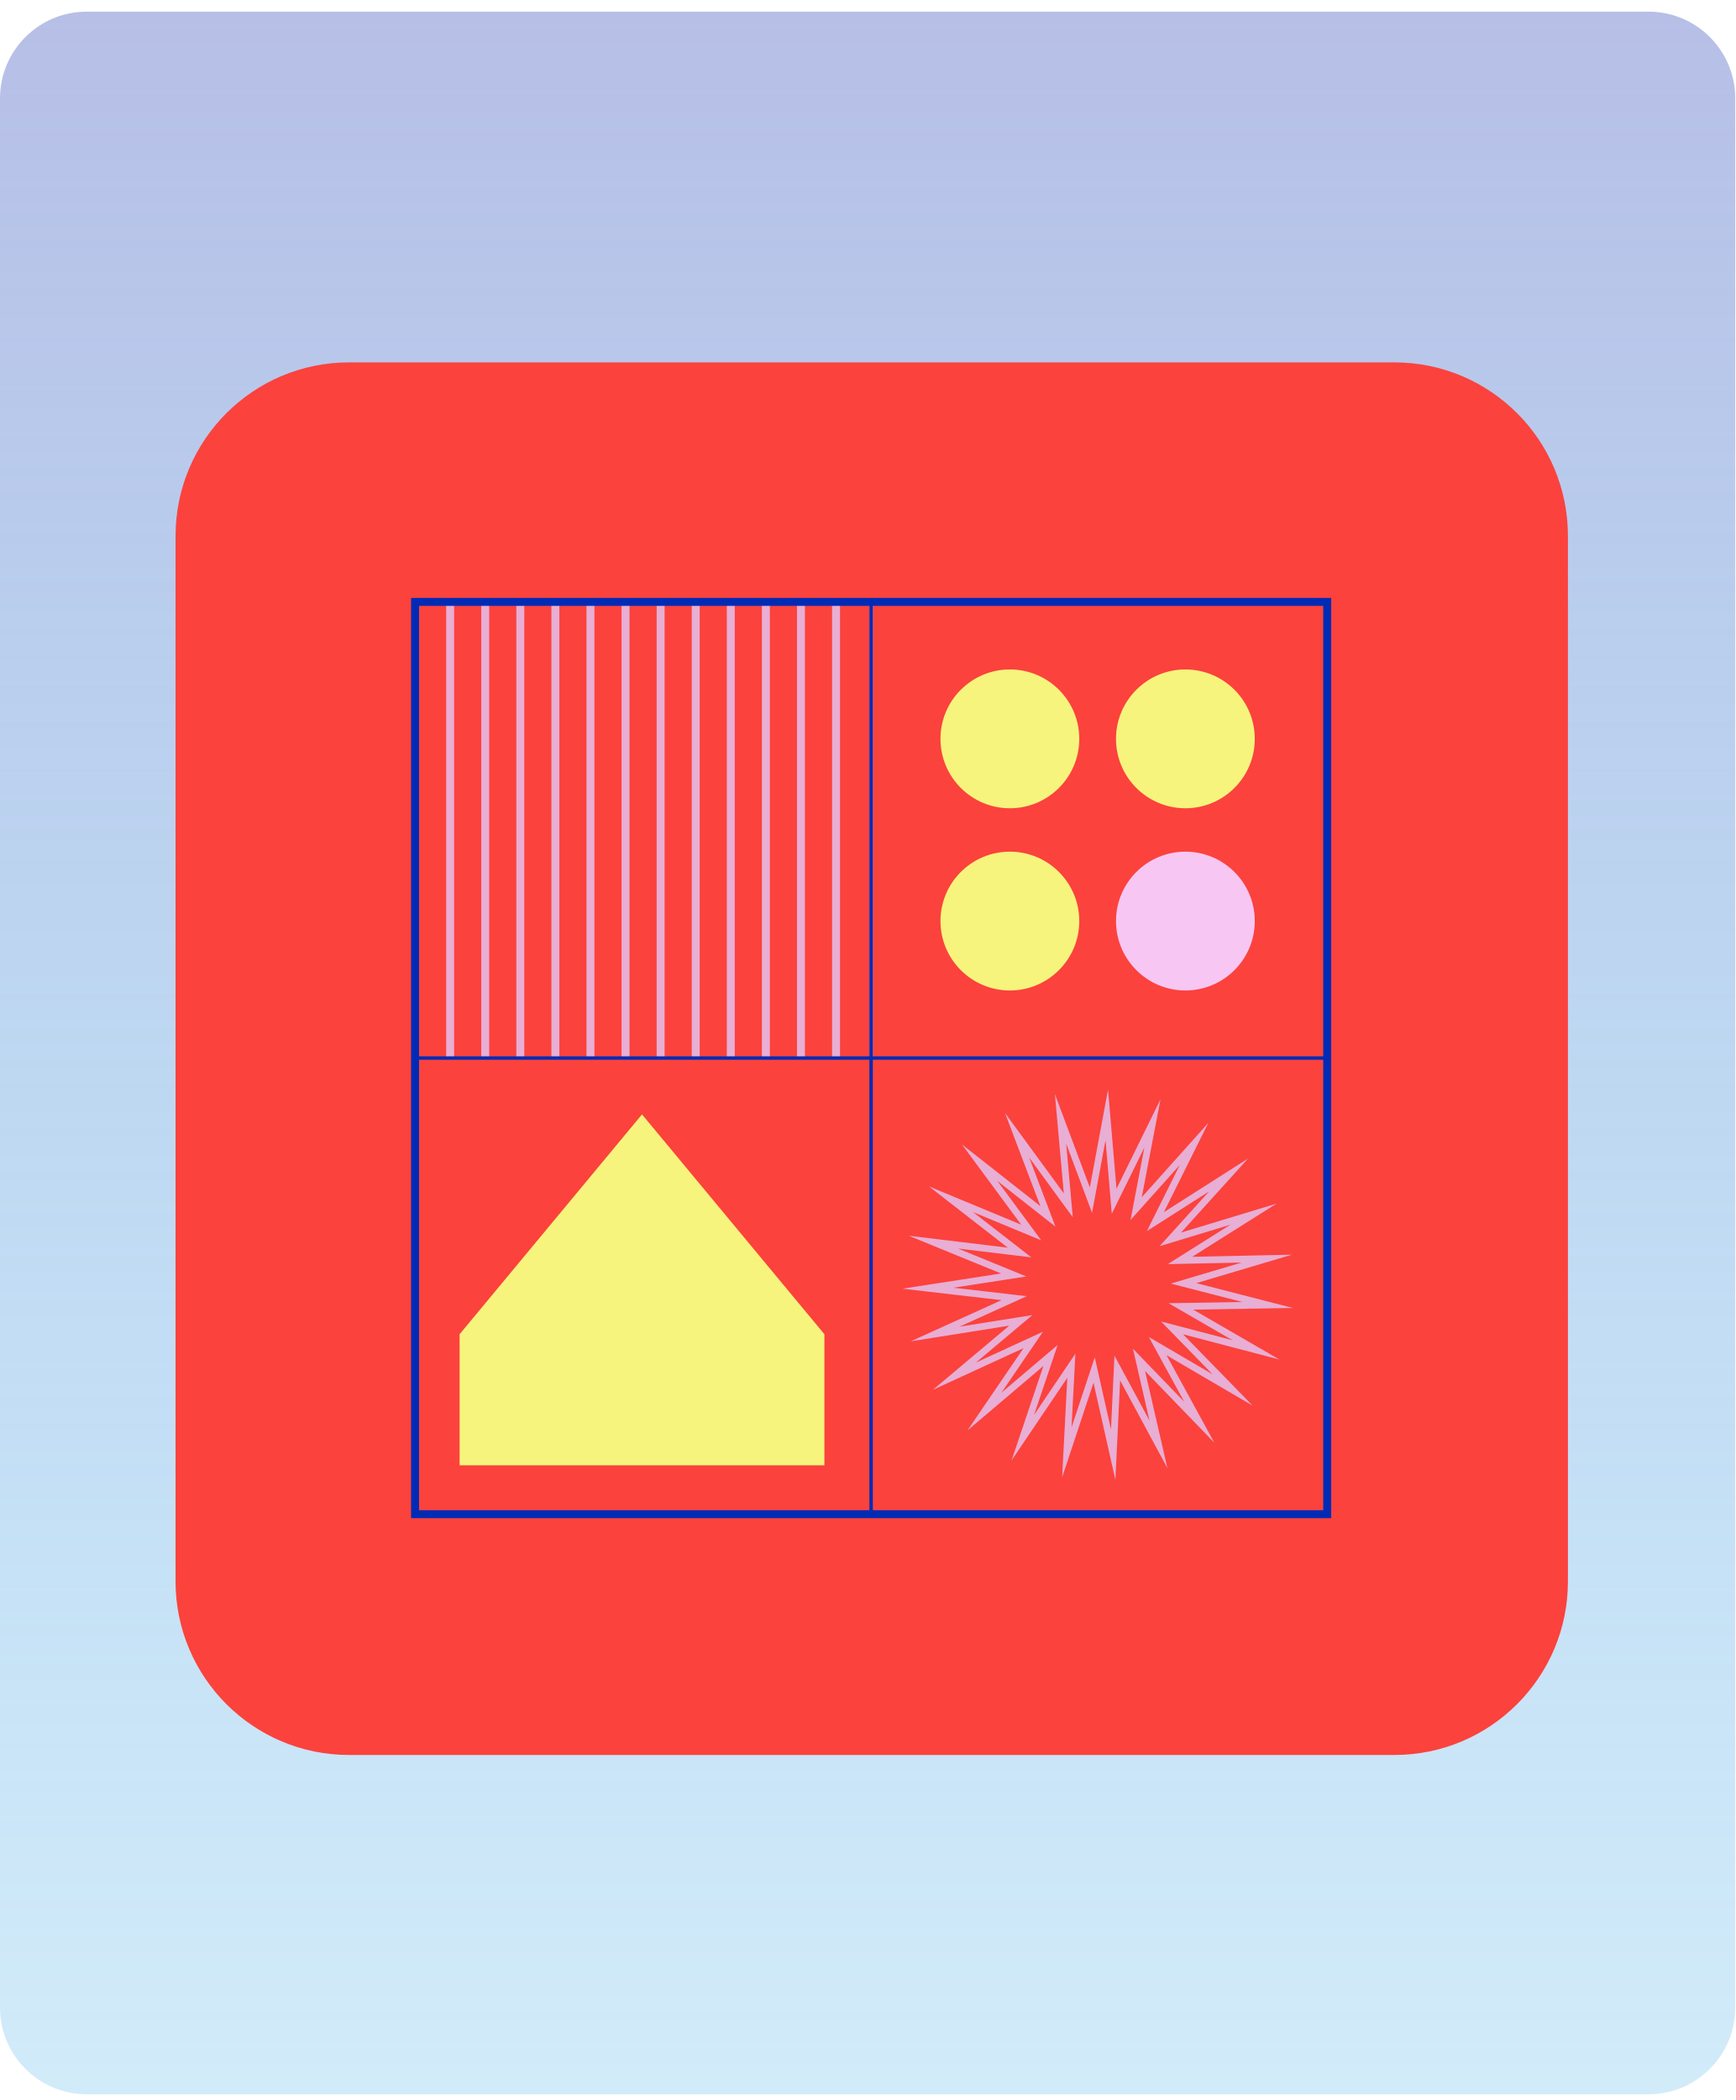
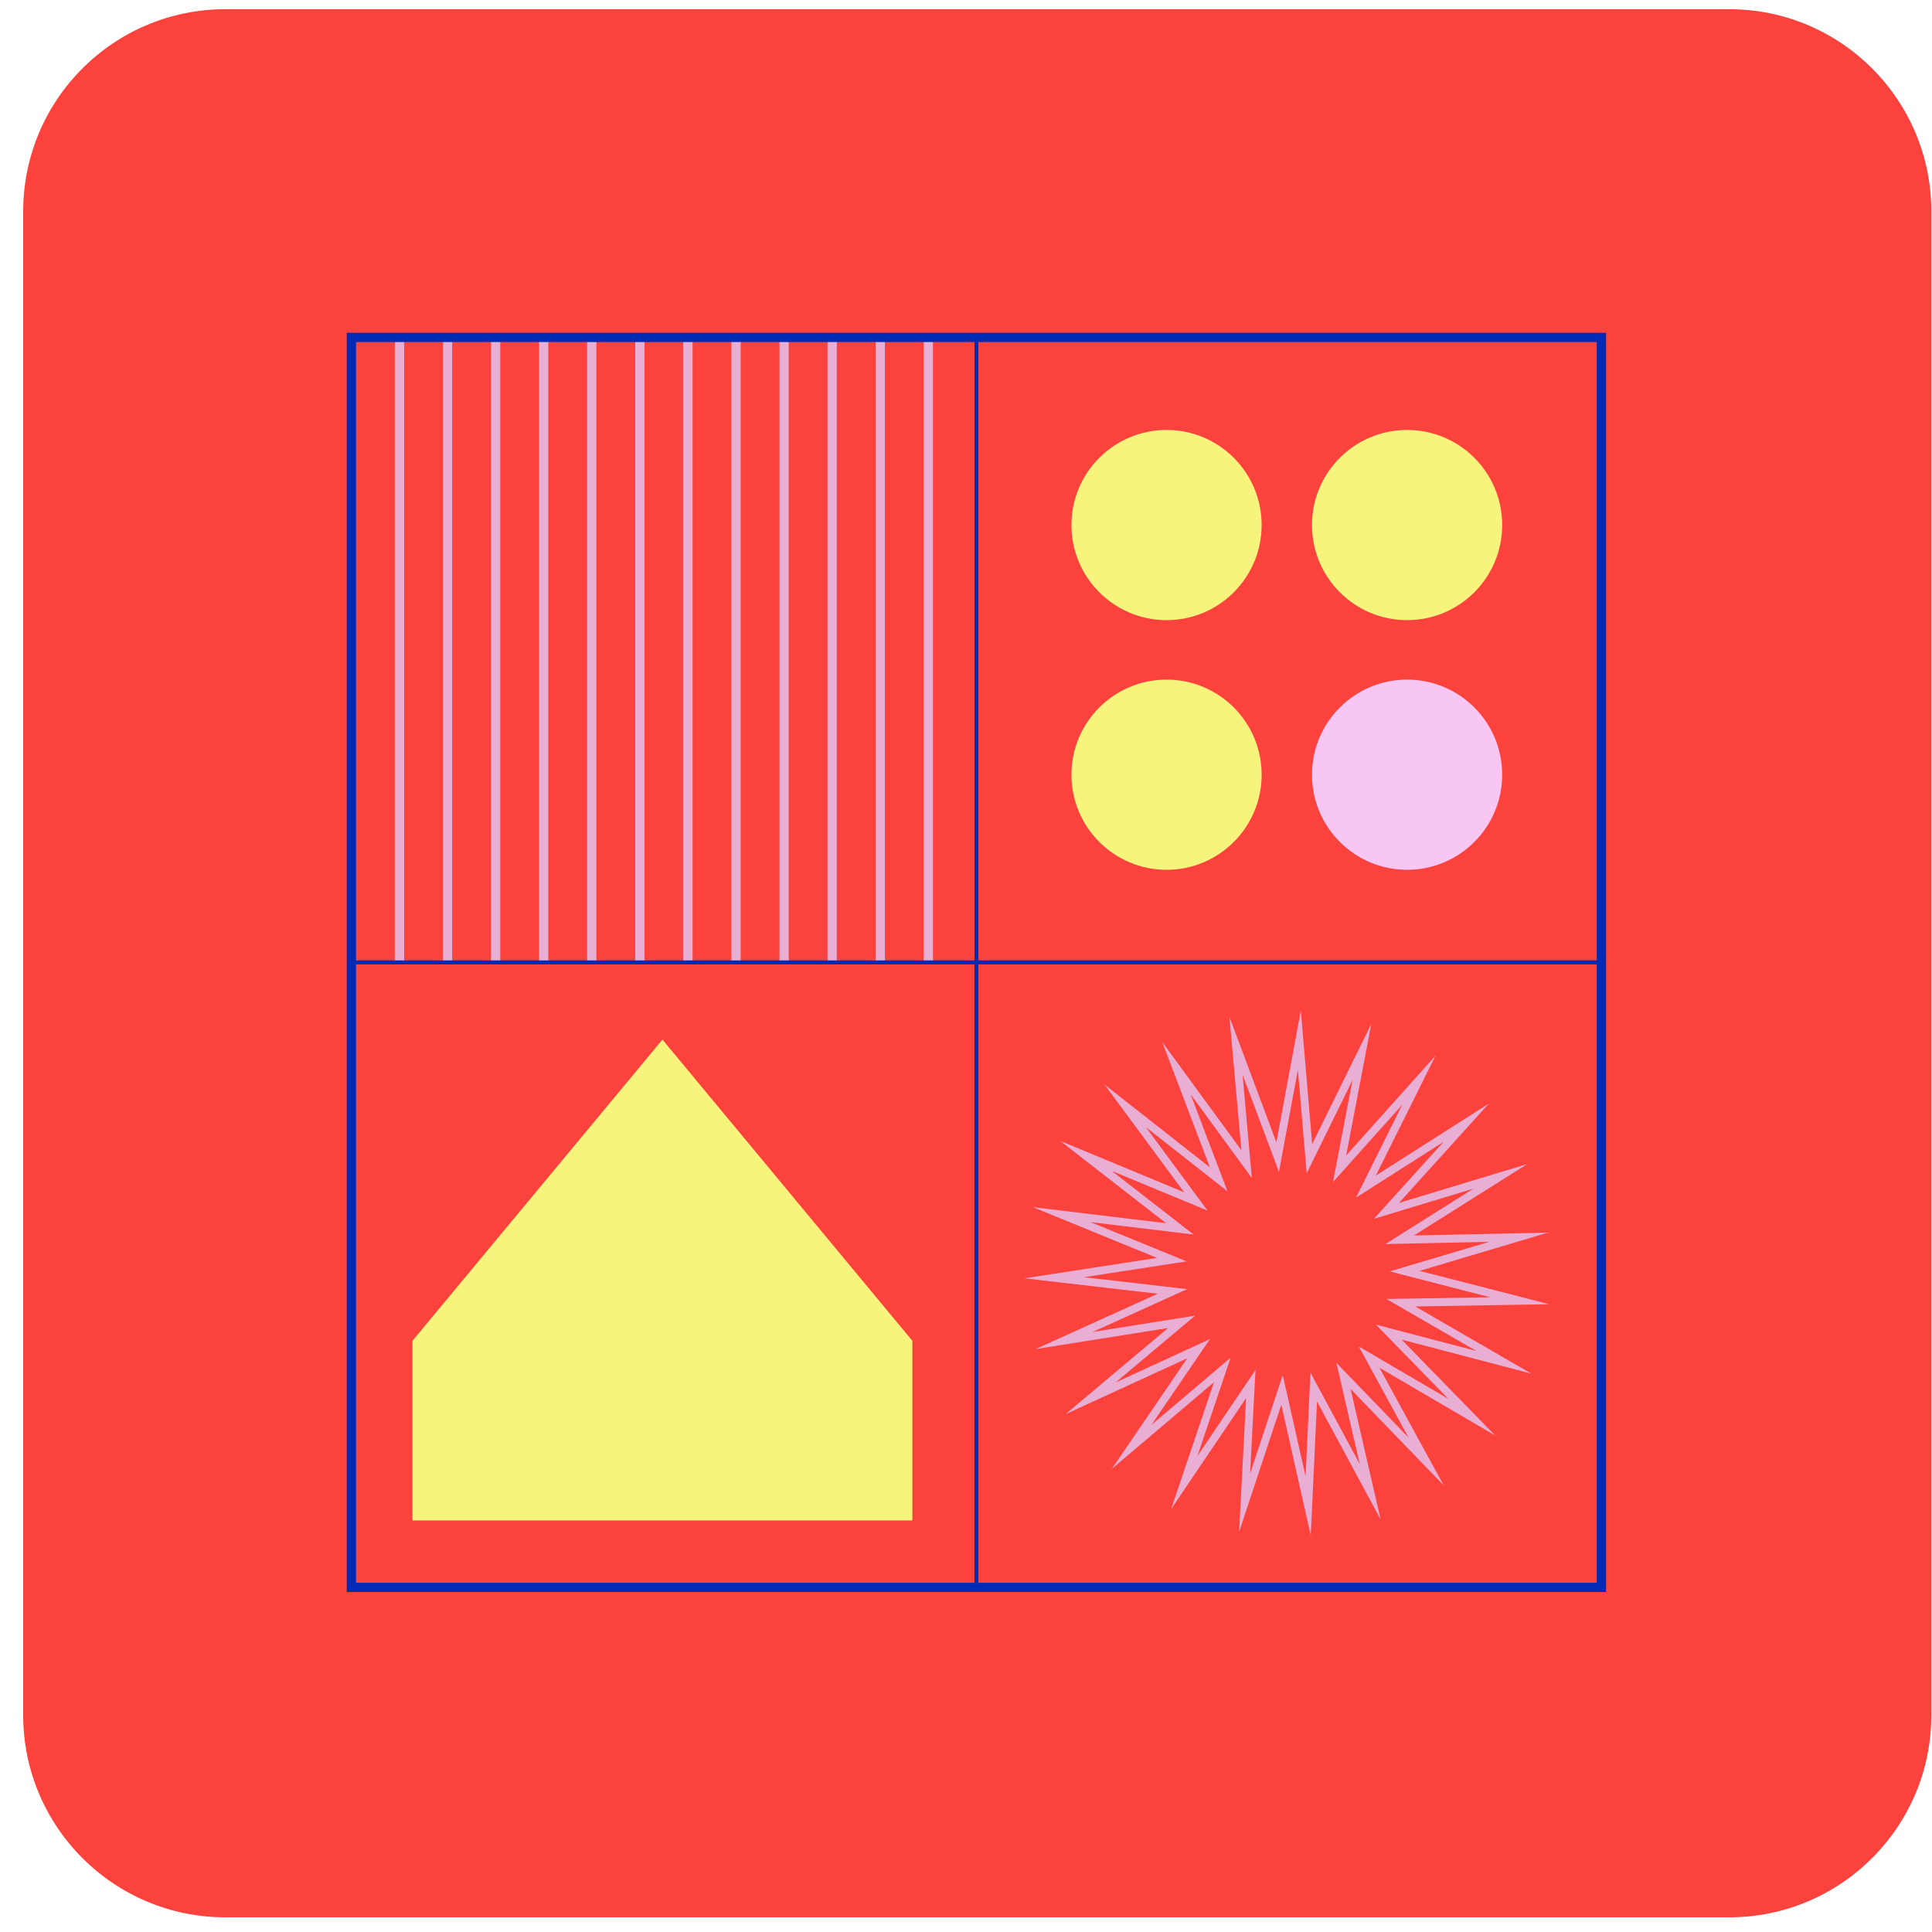
- <svg xmlns="http://www.w3.org/2000/svg" width="100" height="121" viewBox="0 0 100 121" fill="none">
-   <rect y="0.671" width="100" height="120" rx="5" fill="url(#paint0_linear_34_7)" />
-   <rect x="10.117" y="20.88" width="80.24" height="80.24" rx="10" fill="#FB423D" />
-   <path d="M23.919 60.962V34.681" stroke="#E8AED4" stroke-width="0.196" stroke-miterlimit="10" />
-   <path d="M25.94 60.962V34.681" stroke="#E8AED4" stroke-width="0.458" stroke-miterlimit="10" />
-   <path d="M27.963 60.962V34.681" stroke="#E8AED4" stroke-width="0.458" stroke-miterlimit="10" />
-   <path d="M29.985 60.962V34.681" stroke="#E8AED4" stroke-width="0.458" stroke-miterlimit="10" />
-   <path d="M32.005 60.962V34.681" stroke="#E8AED4" stroke-width="0.458" stroke-miterlimit="10" />
-   <path d="M34.027 60.962V34.681" stroke="#E8AED4" stroke-width="0.458" stroke-miterlimit="10" />
-   <path d="M36.049 60.962V34.681" stroke="#E8AED4" stroke-width="0.458" stroke-miterlimit="10" />
-   <path d="M38.071 60.962V34.681" stroke="#E8AED4" stroke-width="0.458" stroke-miterlimit="10" />
-   <path d="M40.093 60.962V34.681" stroke="#E8AED4" stroke-width="0.458" stroke-miterlimit="10" />
-   <path d="M42.114 60.962V34.681" stroke="#E8AED4" stroke-width="0.458" stroke-miterlimit="10" />
-   <path d="M44.136 60.962V34.681" stroke="#E8AED4" stroke-width="0.458" stroke-miterlimit="10" />
-   <path d="M46.157 60.962V34.681" stroke="#E8AED4" stroke-width="0.458" stroke-miterlimit="10" />
-   <path d="M48.18 60.962V34.681" stroke="#E8AED4" stroke-width="0.458" stroke-miterlimit="10" />
-   <path d="M50.202 60.962V34.681" stroke="#E8AED4" stroke-width="0.196" stroke-miterlimit="10" />
-   <path d="M76.484 34.681H23.919V87.246H76.484V34.681Z" stroke="#002BB5" stroke-width="0.458" stroke-miterlimit="10" />
-   <path d="M76.484 60.963H23.919" stroke="#002BB5" stroke-width="0.196" stroke-miterlimit="10" />
-   <path d="M50.202 87.245V34.681" stroke="#002BB5" stroke-width="0.196" stroke-miterlimit="10" />
-   <path d="M47.509 84.43H26.486V76.877L36.998 64.21L47.509 76.877V84.43Z" fill="#F6F47C" />
-   <path d="M73.053 75.192L68.051 75.274L72.38 77.779L67.541 76.51L71.032 80.088L66.716 77.562L69.112 81.948L65.638 78.353L66.76 83.224L64.387 78.825L64.151 83.816L63.053 78.94L61.48 83.684L61.74 78.693L58.943 82.837L60.541 78.101L56.728 81.337L59.545 77.207L55.001 79.295L58.828 76.079L53.888 76.865L58.444 74.799L53.474 74.225L58.419 73.463L53.788 71.57L58.756 72.169L54.808 69.1L59.428 71.015L56.457 66.994L60.389 70.085L58.613 65.412L61.564 69.448L61.117 64.469L62.869 69.151L63.782 64.237L64.206 69.216L66.412 64.732L65.474 69.64L68.809 65.916L66.582 70.39L70.799 67.703L67.444 71.412L72.232 69.961L68.001 72.627L73.003 72.52L68.208 73.946L73.053 75.192Z" stroke="#E8AED4" stroke-width="0.392" stroke-miterlimit="10" />
-   <path d="M58.197 57.07C60.406 57.07 62.196 55.279 62.196 53.071C62.196 50.862 60.406 49.072 58.197 49.072C55.988 49.072 54.198 50.862 54.198 53.071C54.198 55.279 55.988 57.07 58.197 57.07Z" fill="#F6F47C" />
-   <path d="M68.312 57.07C70.521 57.07 72.311 55.279 72.311 53.071C72.311 50.862 70.521 49.072 68.312 49.072C66.103 49.072 64.313 50.862 64.313 53.071C64.313 55.279 66.103 57.07 68.312 57.07Z" fill="#F8C6F3" />
-   <path d="M58.197 46.571C60.406 46.571 62.196 44.781 62.196 42.572C62.196 40.363 60.406 38.573 58.197 38.573C55.988 38.573 54.198 40.363 54.198 42.572C54.198 44.781 55.988 46.571 58.197 46.571Z" fill="#F6F47C" />
-   <path d="M68.312 46.571C70.521 46.571 72.311 44.781 72.311 42.572C72.311 40.363 70.521 38.573 68.312 38.573C66.103 38.573 64.313 40.363 64.313 42.572C64.313 44.781 66.103 46.571 68.312 46.571Z" fill="#F6F47C" />
-   <defs>
-     <linearGradient id="paint0_linear_34_7" x1="50" y1="0.671" x2="50" y2="120.671" gradientUnits="userSpaceOnUse">
-       <stop stop-color="#8794D6" stop-opacity="0.6" />
-       <stop offset="1" stop-color="#42ACE8" stop-opacity="0.24" />
-     </linearGradient>
-   </defs>
+ <svg xmlns="http://www.w3.org/2000/svg" width="81" height="81" viewBox="0 0 81 81" fill="none">
+   <rect x="0.972" y="0.385" width="80" height="80" rx="8.48" fill="#FB423D" />
+   <path d="M14.732 40.347V14.146" stroke="#E8AED4" stroke-width="0.166" stroke-miterlimit="10" />
+   <path d="M16.748 40.347V14.146" stroke="#E8AED4" stroke-width="0.388" stroke-miterlimit="10" />
+   <path d="M18.764 40.347V14.146" stroke="#E8AED4" stroke-width="0.388" stroke-miterlimit="10" />
+   <path d="M20.78 40.347V14.146" stroke="#E8AED4" stroke-width="0.388" stroke-miterlimit="10" />
+   <path d="M22.794 40.347V14.146" stroke="#E8AED4" stroke-width="0.388" stroke-miterlimit="10" />
+   <path d="M24.81 40.347V14.146" stroke="#E8AED4" stroke-width="0.388" stroke-miterlimit="10" />
+   <path d="M26.826 40.347V14.146" stroke="#E8AED4" stroke-width="0.388" stroke-miterlimit="10" />
+   <path d="M28.842 40.347V14.146" stroke="#E8AED4" stroke-width="0.388" stroke-miterlimit="10" />
+   <path d="M30.858 40.347V14.146" stroke="#E8AED4" stroke-width="0.388" stroke-miterlimit="10" />
+   <path d="M32.873 40.347V14.146" stroke="#E8AED4" stroke-width="0.388" stroke-miterlimit="10" />
+   <path d="M34.889 40.347V14.146" stroke="#E8AED4" stroke-width="0.388" stroke-miterlimit="10" />
+   <path d="M36.905 40.347V14.146" stroke="#E8AED4" stroke-width="0.388" stroke-miterlimit="10" />
+   <path d="M38.921 40.347V14.146" stroke="#E8AED4" stroke-width="0.388" stroke-miterlimit="10" />
+   <path d="M40.937 40.347V14.146" stroke="#E8AED4" stroke-width="0.166" stroke-miterlimit="10" />
+   <path d="M67.14 14.146H14.732V66.553H67.14V14.146Z" stroke="#002BB5" stroke-width="0.388" stroke-miterlimit="10" />
+   <path d="M67.14 40.349H14.732" stroke="#002BB5" stroke-width="0.166" stroke-miterlimit="10" />
+   <path d="M40.937 66.552V14.146" stroke="#002BB5" stroke-width="0.166" stroke-miterlimit="10" />
+   <path d="M38.252 63.745H17.292V56.215L27.773 43.585L38.252 56.215V63.745Z" fill="#F6F47C" />
+   <path d="M63.719 54.535L58.732 54.617L63.049 57.115L58.224 55.849L61.705 59.417L57.401 56.898L59.79 61.272L56.327 57.686L57.446 62.543L55.08 58.157L54.845 63.133L53.75 58.272L52.181 63.002L52.44 58.026L49.651 62.157L51.245 57.436L47.444 60.661L50.252 56.544L45.721 58.626L49.538 55.419L44.612 56.203L49.155 54.144L44.199 53.571L49.129 52.811L44.512 50.924L49.465 51.521L45.529 48.461L50.136 50.371L47.173 46.362L51.094 49.444L49.323 44.785L52.265 48.808L51.82 43.845L53.566 48.512L54.476 43.613L54.899 48.578L57.098 44.106L56.163 49L59.488 45.287L57.268 49.748L61.473 47.069L58.127 50.766L62.901 49.32L58.683 51.978L63.669 51.871L58.889 53.293L63.719 54.535Z" stroke="#E8AED4" stroke-width="0.333" stroke-miterlimit="10" />
+   <path d="M48.908 36.467C51.11 36.467 52.895 34.682 52.895 32.48C52.895 30.278 51.11 28.493 48.908 28.493C46.706 28.493 44.921 30.278 44.921 32.48C44.921 34.682 46.706 36.467 48.908 36.467Z" fill="#F6F47C" />
+   <path d="M58.993 36.467C61.195 36.467 62.98 34.682 62.98 32.48C62.98 30.278 61.195 28.493 58.993 28.493C56.791 28.493 55.005 30.278 55.005 32.48C55.005 34.682 56.791 36.467 58.993 36.467Z" fill="#F8C6F3" />
+   <path d="M48.908 26C51.11 26 52.895 24.215 52.895 22.013C52.895 19.811 51.11 18.026 48.908 18.026C46.706 18.026 44.921 19.811 44.921 22.013C44.921 24.215 46.706 26 48.908 26Z" fill="#F6F47C" />
+   <path d="M58.993 26C61.195 26 62.98 24.215 62.98 22.013C62.98 19.811 61.195 18.026 58.993 18.026C56.791 18.026 55.005 19.811 55.005 22.013C55.005 24.215 56.791 26 58.993 26Z" fill="#F6F47C" />
</svg>
